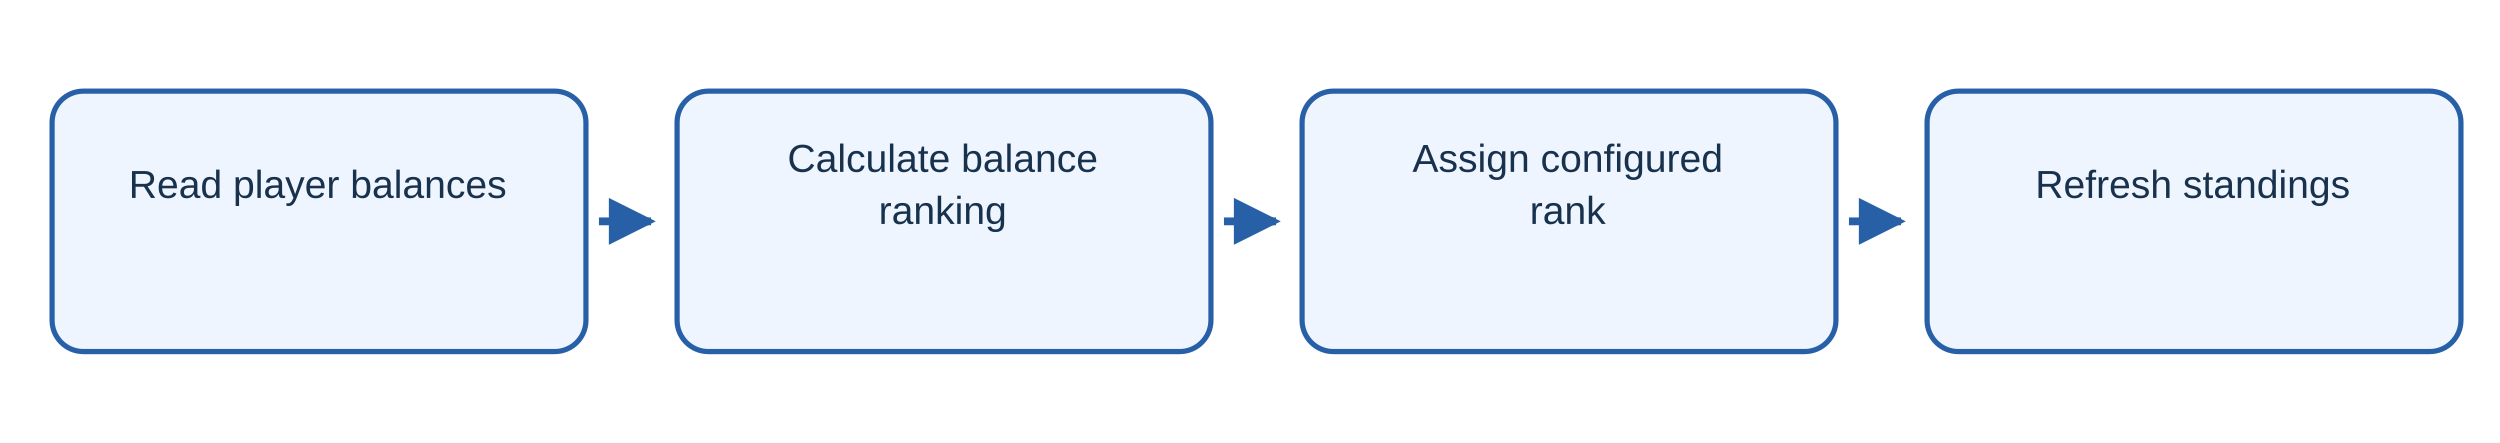
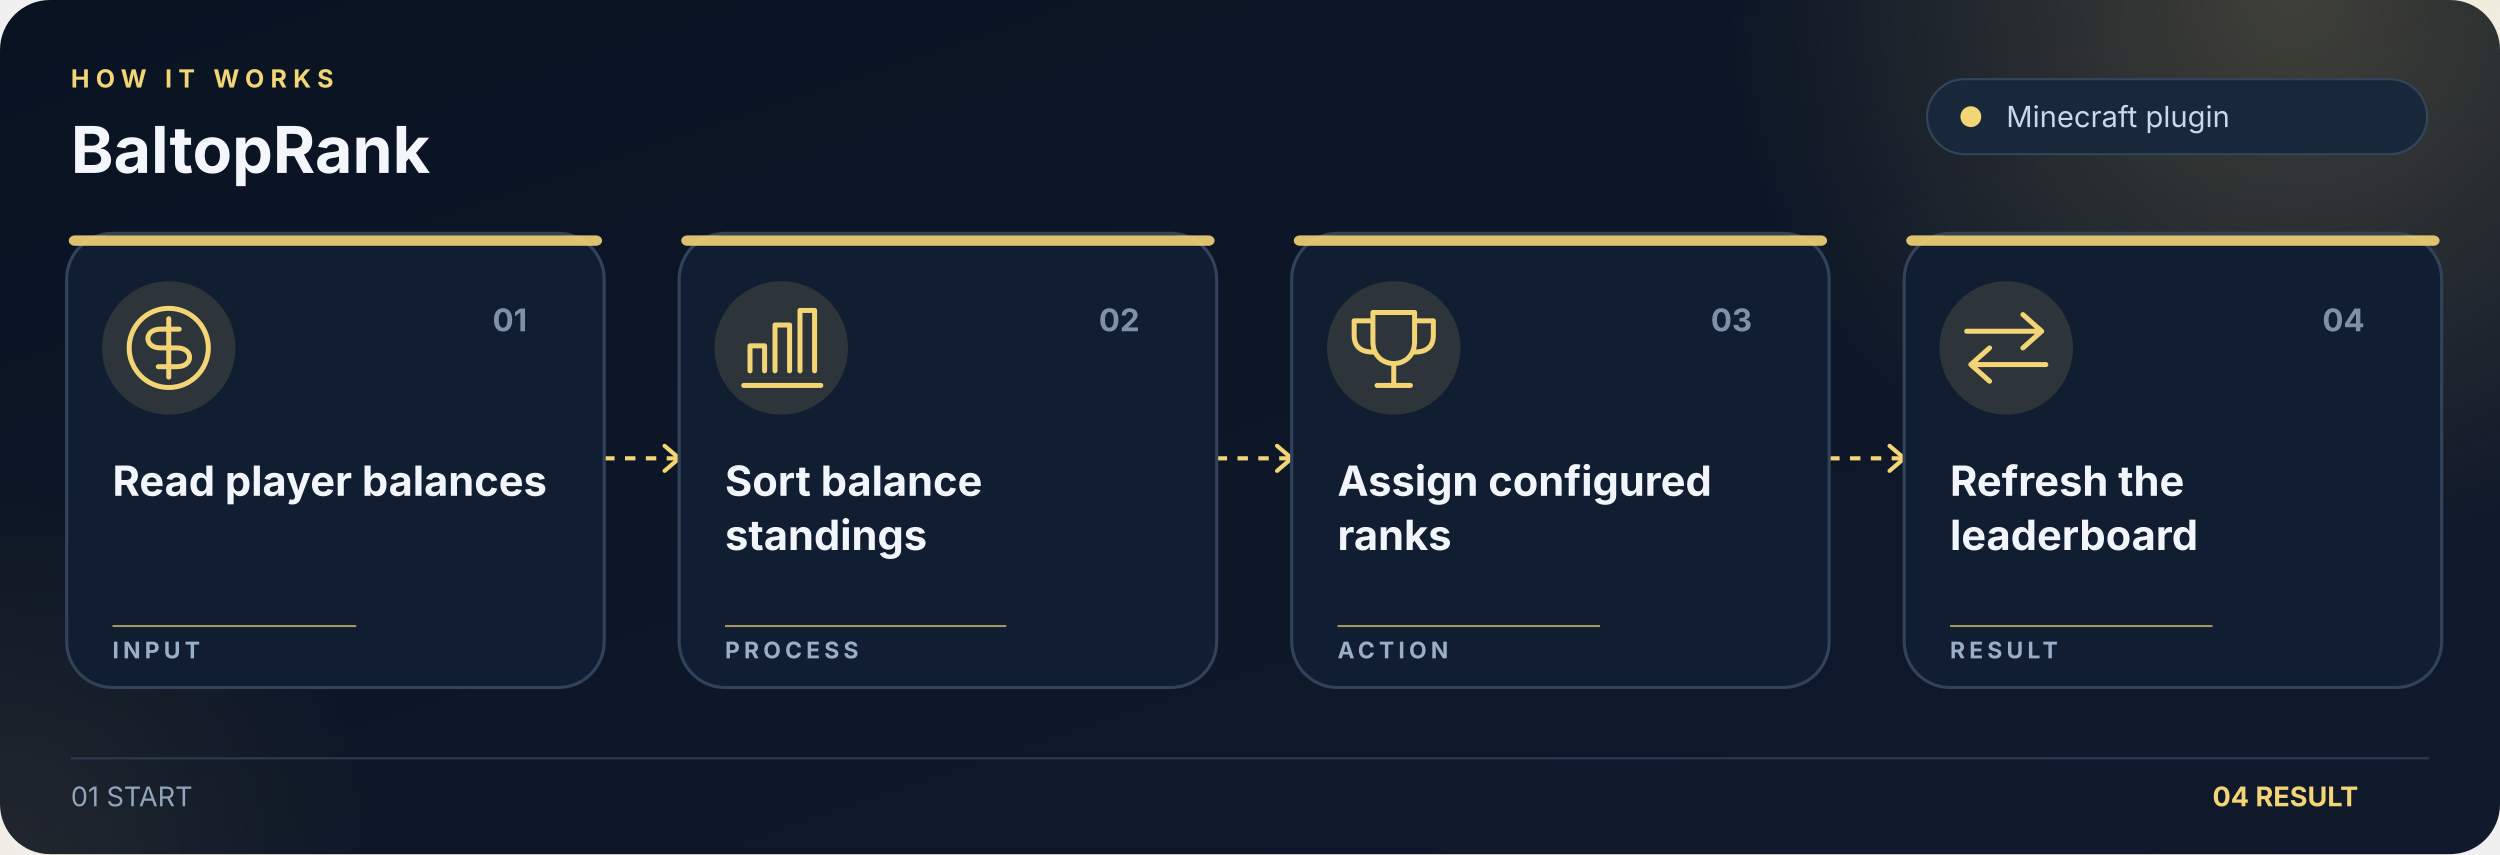
- <svg xmlns="http://www.w3.org/2000/svg" width="960" height="170" viewBox="0 0 960 170" role="img" aria-label="Workflow: Read player balances, Calculate balance ranking, Assign configured rank, Refresh standings">
+ <svg xmlns="http://www.w3.org/2000/svg" width="1200" height="410" viewBox="0 0 1200 410" role="img" aria-label="Workflow for BaltopRank: Read player balances, Sort balance standings, Assign configured ranks, Refresh the leaderboard">
  <defs>
-     <marker id="arrow" viewBox="0 0 10 10" refX="9" refY="5" markerWidth="6" markerHeight="6" orient="auto">
-       <path d="M 0 0 L 10 5 L 0 10 z" fill="#2860a8" />
-     </marker>
+     <linearGradient id="bg" x2="1" y2="1">
+       <stop stop-color="#091322" />
+       <stop offset="1" stop-color="#111a2c" />
+     </linearGradient>
+     <radialGradient id="glow">
+       <stop stop-color="#f3d576" stop-opacity=".22" />
+       <stop offset="1" stop-color="#f3d576" stop-opacity="0" />
+     </radialGradient>
  </defs>
-   <rect width="960" height="170" fill="white" />
-   <rect x="20" y="35" width="205" height="100" rx="12" fill="#eef5ff" stroke="#2860a8" stroke-width="2" />
-   <text x="122" y="76" text-anchor="middle" fill="#18324d" font-family="Arial,sans-serif" font-size="15">Read player balances</text>
-   <path d="M 230 85 h 20" stroke="#2860a8" stroke-width="3" marker-end="url(#arrow)" />
-   <rect x="260" y="35" width="205" height="100" rx="12" fill="#eef5ff" stroke="#2860a8" stroke-width="2" />
-   <text x="362" y="66" text-anchor="middle" fill="#18324d" font-family="Arial,sans-serif" font-size="15">Calculate balance</text>
-   <text x="362" y="86" text-anchor="middle" fill="#18324d" font-family="Arial,sans-serif" font-size="15">ranking</text>
-   <path d="M 470 85 h 20" stroke="#2860a8" stroke-width="3" marker-end="url(#arrow)" />
-   <rect x="500" y="35" width="205" height="100" rx="12" fill="#eef5ff" stroke="#2860a8" stroke-width="2" />
-   <text x="602" y="66" text-anchor="middle" fill="#18324d" font-family="Arial,sans-serif" font-size="15">Assign configured</text>
-   <text x="602" y="86" text-anchor="middle" fill="#18324d" font-family="Arial,sans-serif" font-size="15">rank</text>
-   <path d="M 710 85 h 20" stroke="#2860a8" stroke-width="3" marker-end="url(#arrow)" />
-   <rect x="740" y="35" width="205" height="100" rx="12" fill="#eef5ff" stroke="#2860a8" stroke-width="2" />
-   <text x="842" y="76" text-anchor="middle" fill="#18324d" font-family="Arial,sans-serif" font-size="15">Refresh standings</text>
+   <style>
+ text { font-family: Inter, Arial, sans-serif; }
+ .flow { animation: move 1.2s linear infinite; }
+ .beacon { animation: pulse 2.2s ease-in-out infinite; }
+ @keyframes move { to { stroke-dashoffset: -20; } }
+ @keyframes pulse { 50% { opacity: .25; } }
+ @media (prefers-reduced-motion: reduce) { .flow,.beacon { animation: none; } }
+ </style>
+   <rect width="1200" height="410" rx="24" fill="url(#bg)" />
+   <circle cx="1100" cy="0" r="270" fill="url(#glow)" />
+   <circle cx="0" cy="410" r="180" fill="url(#glow)" opacity=".4" />
+   <text x="34" y="42" fill="#f3d576" font-size="12" font-weight="700" letter-spacing="3">HOW IT WORKS</text>
+   <text x="34" y="83" fill="#f3f6fb" font-size="31" font-weight="700">BaltopRank</text>
+   <rect x="925" y="38" width="240" height="36" rx="18" fill="#19273b" stroke="#33455d" />
+   <circle class="beacon" cx="946" cy="56" r="5" fill="#f3d576" />
+   <text x="963" y="61" fill="#c9d7e7" font-size="14">Minecraft plugin</text>
+   <path d="M290 220 H326" stroke="#f3d576" stroke-width="2" stroke-dasharray="5 5" class="flow" />
+   <path d="m319 214 7 6-7 6" fill="none" stroke="#f3d576" stroke-width="2" stroke-linecap="round" stroke-linejoin="round" />
+   <path d="M584 220 H620" stroke="#f3d576" stroke-width="2" stroke-dasharray="5 5" class="flow" />
+   <path d="m613 214 7 6-7 6" fill="none" stroke="#f3d576" stroke-width="2" stroke-linecap="round" stroke-linejoin="round" />
+   <path d="M878 220 H914" stroke="#f3d576" stroke-width="2" stroke-dasharray="5 5" class="flow" />
+   <path d="m907 214 7 6-7 6" fill="none" stroke="#f3d576" stroke-width="2" stroke-linecap="round" stroke-linejoin="round" />
+   <g class="card c0" aria-label="Step 1: Read player balances">
+     <rect x="32" y="112" width="258" height="218" rx="22" fill="#111d31" stroke="#324259" stroke-width="1.5" />
+     <rect x="33" y="113" width="256" height="5" rx="3" fill="#f3d576" opacity=".9" />
+     <circle cx="81" cy="167" r="32" fill="#f3d576" opacity=".13" />
+     <g transform="translate(57 143)" fill="none" stroke="#f3d576" stroke-width="2.4" stroke-linecap="round" stroke-linejoin="round">
+       <circle cx="24" cy="24" r="19" />
+       <path d="M29 15h-9c-8 0-8 9 0 9h8c8 0 8 9 0 9h-9M24 10v28" />
+     </g>
+     <text x="253" y="159" text-anchor="end" fill="#8090a7" font-size="15" font-weight="700">01</text>
+     <text x="54" y="238" fill="#f2f6fc" font-size="20" font-weight="650">
+       <tspan x="54" dy="0">Read player balances</tspan>
+     </text>
+     <rect x="54" y="300" width="117" height="1" fill="#f3d576" opacity=".65" />
+     <text x="54" y="316" fill="#9aaec5" font-size="11" font-weight="700" letter-spacing="2">INPUT</text>
+   </g>
+   <g class="card c1" aria-label="Step 2: Sort balance standings">
+     <rect x="326" y="112" width="258" height="218" rx="22" fill="#111d31" stroke="#324259" stroke-width="1.5" />
+     <rect x="327" y="113" width="256" height="5" rx="3" fill="#f3d576" opacity=".9" />
+     <circle cx="375" cy="167" r="32" fill="#f3d576" opacity=".13" />
+     <g transform="translate(351 143)" fill="none" stroke="#f3d576" stroke-width="2.4" stroke-linecap="round" stroke-linejoin="round">
+       <path d="M6 42h37M9 35V23h7v12M21 35V13h7v22M33 35V6h7v29" />
+     </g>
+     <text x="547" y="159" text-anchor="end" fill="#8090a7" font-size="15" font-weight="700">02</text>
+     <text x="348" y="238" fill="#f2f6fc" font-size="20" font-weight="650">
+       <tspan x="348" dy="0">Sort balance</tspan>
+       <tspan x="348" dy="26">standings</tspan>
+     </text>
+     <rect x="348" y="300" width="135" height="1" fill="#f3d576" opacity=".65" />
+     <text x="348" y="316" fill="#9aaec5" font-size="11" font-weight="700" letter-spacing="2">PROCESS</text>
+   </g>
+   <g class="card c2" aria-label="Step 3: Assign configured ranks">
+     <rect x="620" y="112" width="258" height="218" rx="22" fill="#111d31" stroke="#324259" stroke-width="1.5" />
+     <rect x="621" y="113" width="256" height="5" rx="3" fill="#f3d576" opacity=".9" />
+     <circle cx="669" cy="167" r="32" fill="#f3d576" opacity=".13" />
+     <g transform="translate(645 143)" fill="none" stroke="#f3d576" stroke-width="2.4" stroke-linecap="round" stroke-linejoin="round">
+       <path d="M14 7h20v14c0 14-20 14-20 0zM14 11H5v7c0 6 4 8 9 8M34 11h9v7c0 6-4 8-9 8M24 33v9M16 42h16" />
+     </g>
+     <text x="841" y="159" text-anchor="end" fill="#8090a7" font-size="15" font-weight="700">03</text>
+     <text x="642" y="238" fill="#f2f6fc" font-size="20" font-weight="650">
+       <tspan x="642" dy="0">Assign configured</tspan>
+       <tspan x="642" dy="26">ranks</tspan>
+     </text>
+     <rect x="642" y="300" width="126" height="1" fill="#f3d576" opacity=".65" />
+     <text x="642" y="316" fill="#9aaec5" font-size="11" font-weight="700" letter-spacing="2">ACTION</text>
+   </g>
+   <g class="card c3" aria-label="Step 4: Refresh the leaderboard">
+     <rect x="914" y="112" width="258" height="218" rx="22" fill="#111d31" stroke="#324259" stroke-width="1.5" />
+     <rect x="915" y="113" width="256" height="5" rx="3" fill="#f3d576" opacity=".9" />
+     <circle cx="963" cy="167" r="32" fill="#f3d576" opacity=".13" />
+     <g transform="translate(939 143)" fill="none" stroke="#f3d576" stroke-width="2.4" stroke-linecap="round" stroke-linejoin="round">
+       <path d="M5 16h36m-9-8 9 8-9 8M43 32H7m9-8-9 8 9 8" />
+     </g>
+     <text x="1135" y="159" text-anchor="end" fill="#8090a7" font-size="15" font-weight="700">04</text>
+     <text x="936" y="238" fill="#f2f6fc" font-size="20" font-weight="650">
+       <tspan x="936" dy="0">Refresh the</tspan>
+       <tspan x="936" dy="26">leaderboard</tspan>
+     </text>
+     <rect x="936" y="300" width="126" height="1" fill="#f3d576" opacity=".65" />
+     <text x="936" y="316" fill="#9aaec5" font-size="11" font-weight="700" letter-spacing="2">RESULT</text>
+   </g>
+   <path d="M34 364 H1166" stroke="#2c3b51" stroke-width="1" />
+   <text x="34" y="387" fill="#91a4bb" font-size="13">01  START</text>
+   <text x="1062" y="387" fill="#f3d576" font-size="13" font-weight="700">04  RESULT</text>
</svg>
